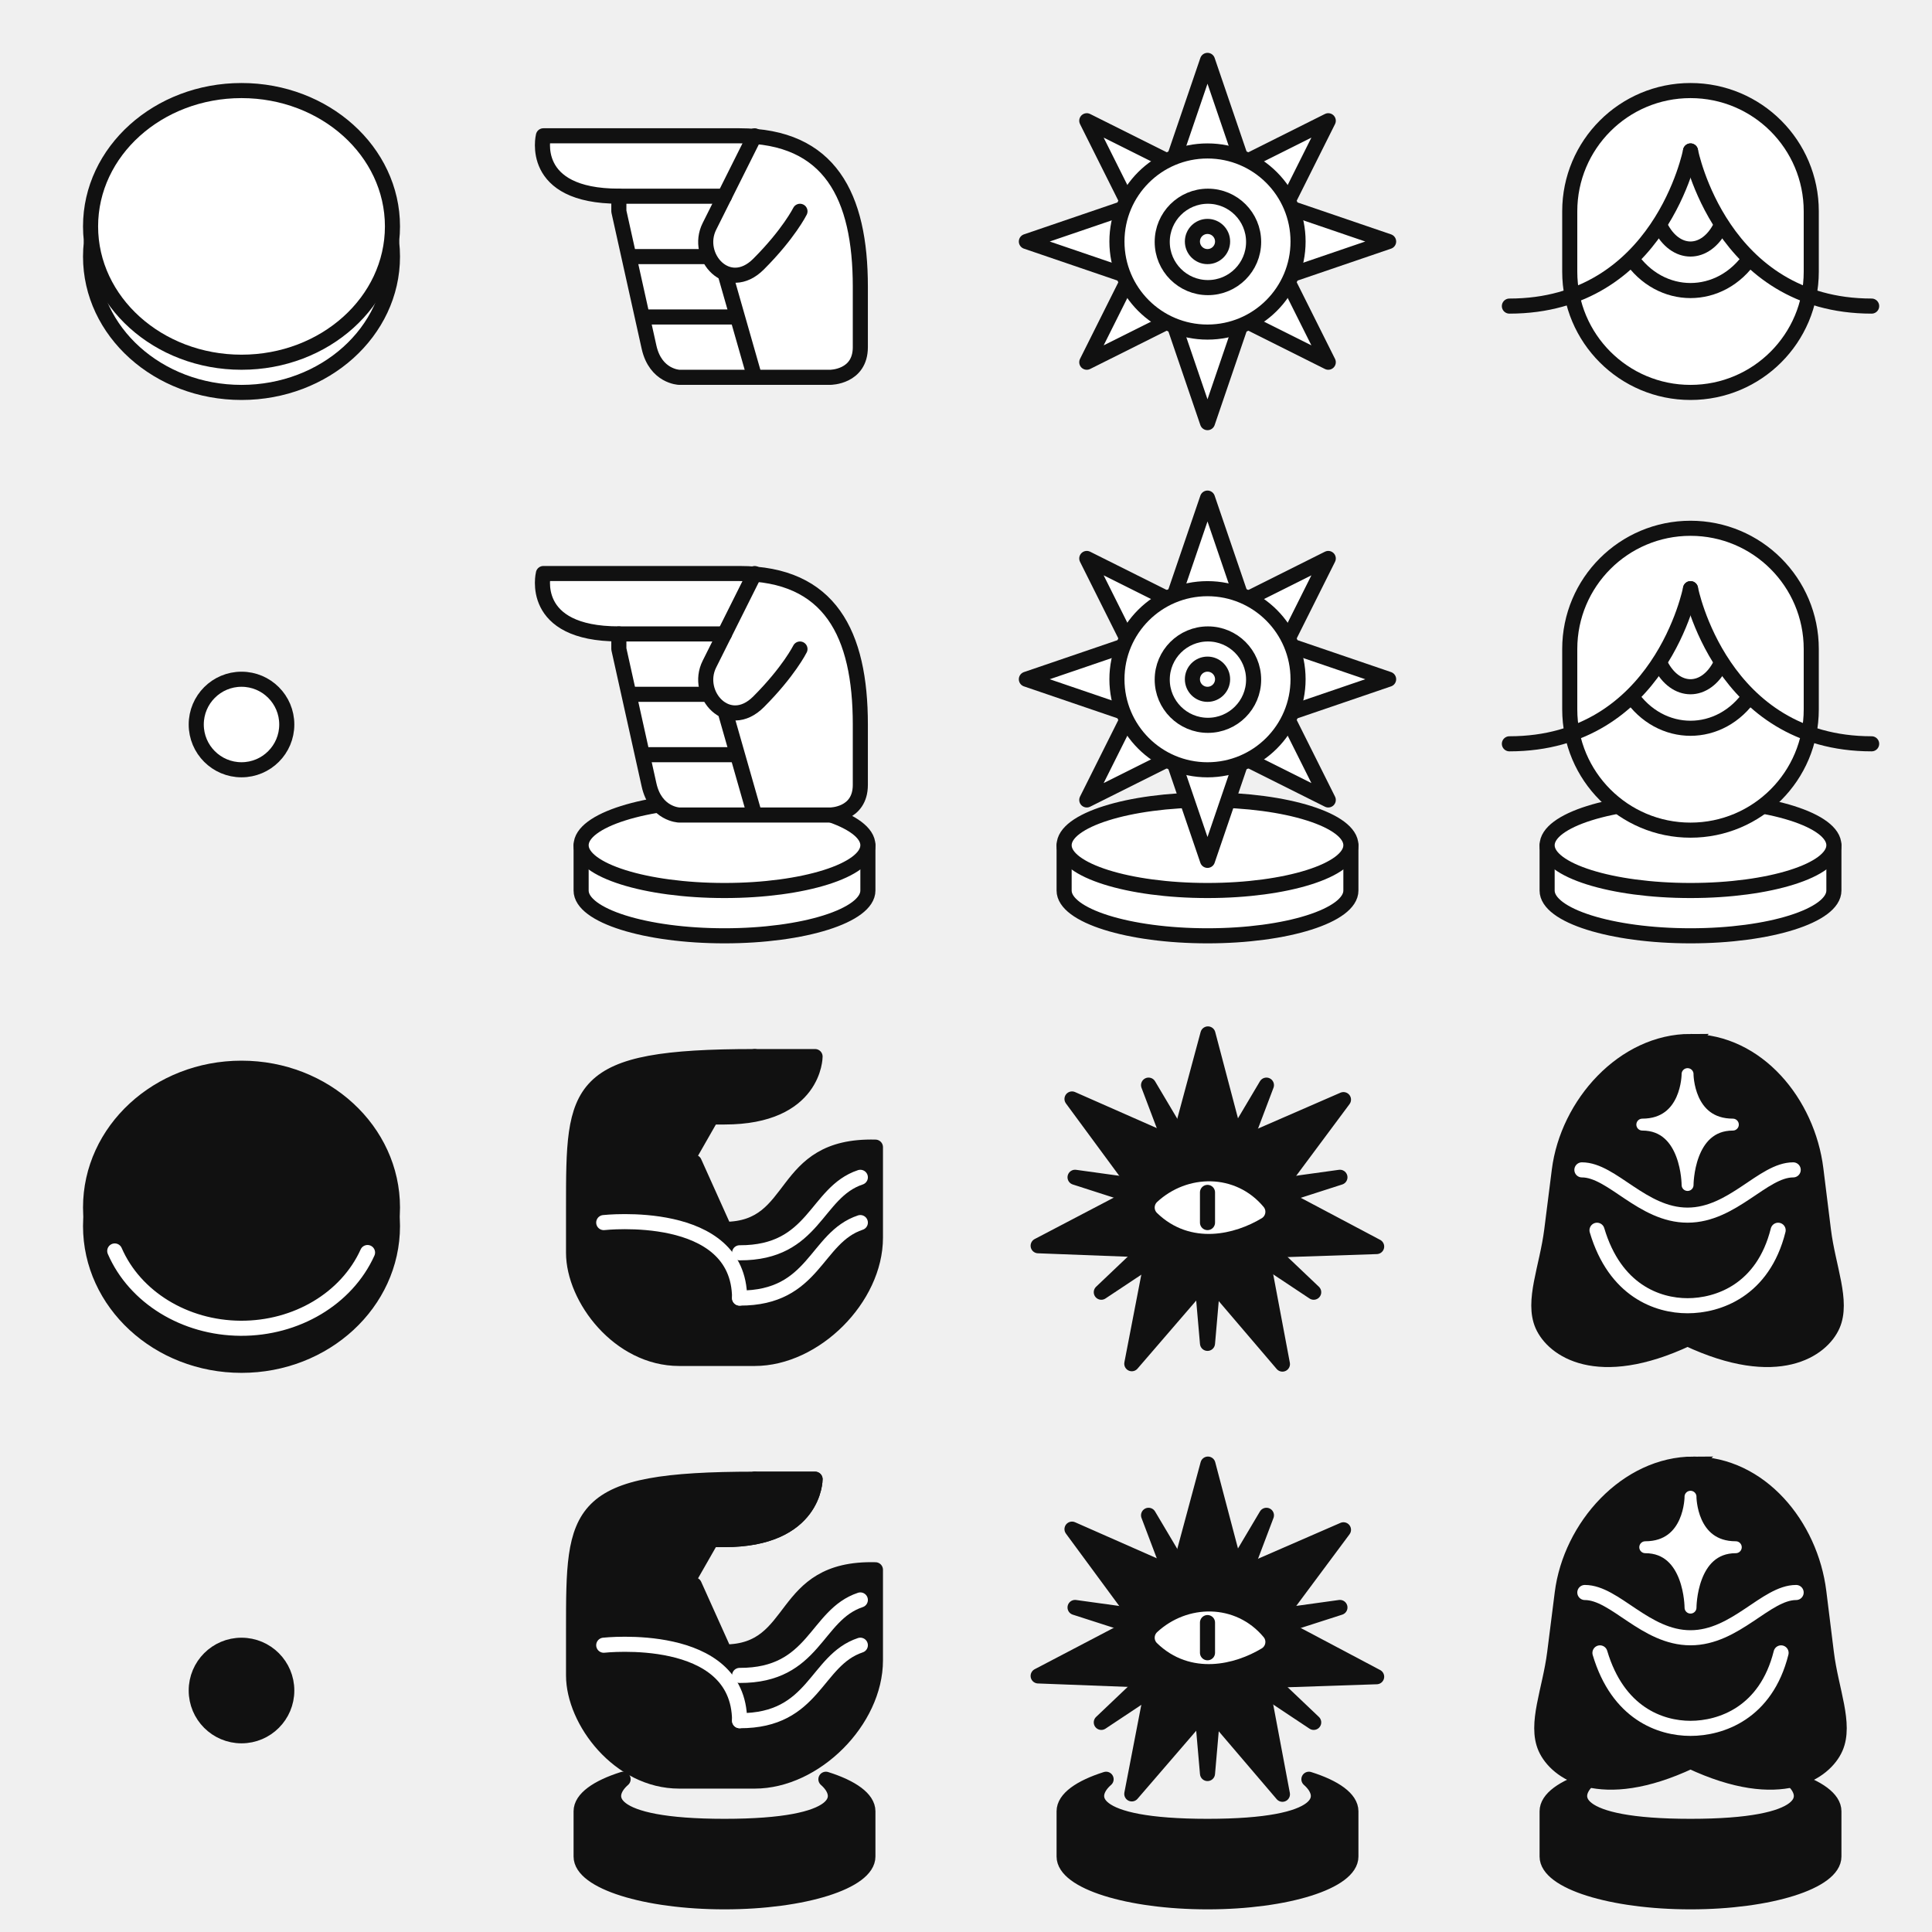
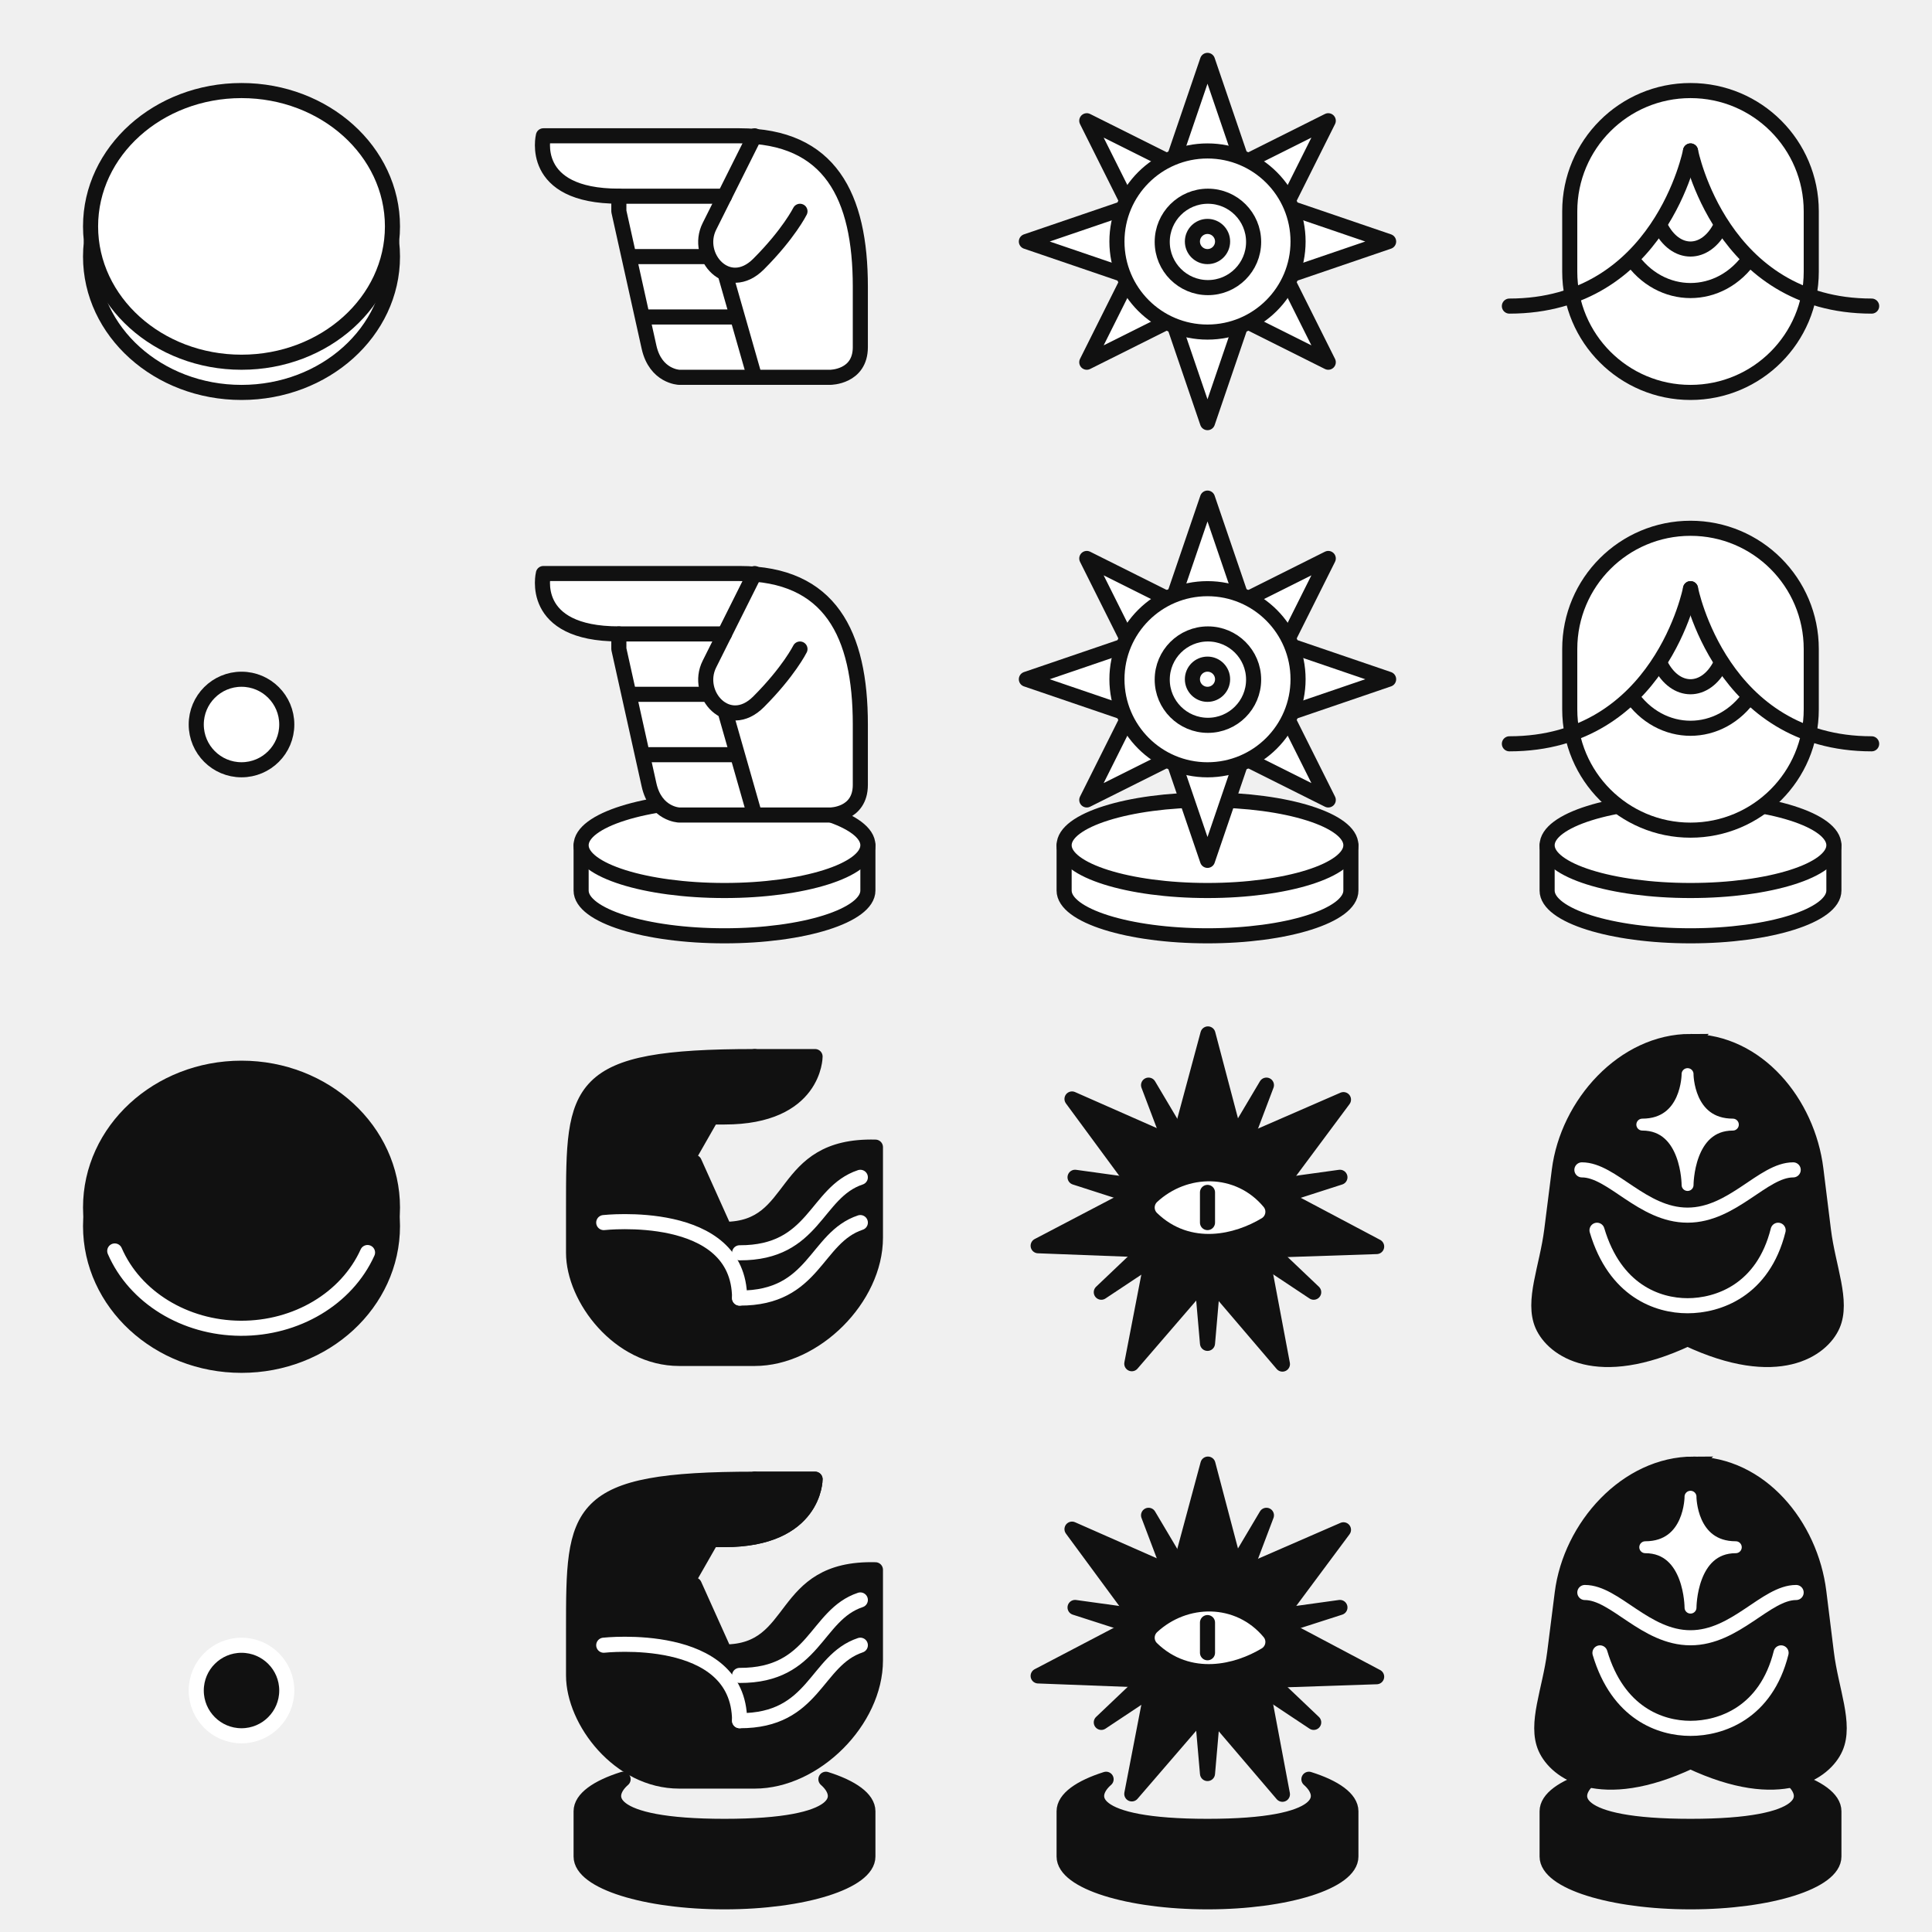
<svg xmlns="http://www.w3.org/2000/svg" xmlns:xlink="http://www.w3.org/1999/xlink" width="256" height="256" viewBox="0 0 67.733 67.733" version="1.1" id="svg1">
  <defs id="defs1">
    <filter style="color-interpolation-filters:sRGB;" height="1.192" width="1.192" y="-0.096" x="-0.096" id="filter101">
      <feGaussianBlur in="SourceAlpha" stdDeviation="0.196" result="blur1" id="feGaussianBlur97" />
      <feComposite in="blur1" in2="SourceGraphic" operator="out" result="composite1" id="feComposite97" />
      <feColorMatrix values="1 0 0 0 0 0 1 0 0 0 0 0 1 0 0 0 0 0 29.286 -1 " result="colormatrix1" id="feColorMatrix97" />
      <feGaussianBlur stdDeviation="0.01" result="blur2" id="feGaussianBlur98" />
      <feComposite in="blur2" in2="blur2" operator="atop" result="composite2" id="feComposite98" />
      <feColorMatrix values="1 0 0 0 0 0 1 0 0 0 0 0 1 0 0 0 0 0 1 -0 " result="colormatrix2" id="feColorMatrix98" />
      <feGaussianBlur stdDeviation="0.107" result="blur3" id="feGaussianBlur99" />
      <feColorMatrix values="1 0 0 0 0 0 1 0 0 0 0 0 1 0 0 0 0 0 5 -1 " result="colormatrix3" id="feColorMatrix99" />
      <feFlood flood-opacity="1" flood-color="rgb(255,255,255)" result="flood" id="feFlood99" />
      <feComposite in="flood" in2="colormatrix3" k2="1" operator="in" result="composite3" id="feComposite99" />
      <feComposite in="SourceGraphic" in2="colormatrix3" operator="out" result="composite4" id="feComposite100" />
      <feComposite in="composite4" in2="composite3" k2="1" k3="1" operator="arithmetic" result="composite5" id="feComposite101" />
    </filter>
    <filter style="color-interpolation-filters:sRGB;" height="1.175" width="1.171" y="-0.088" x="-0.085" id="filter122">
      <feGaussianBlur in="SourceAlpha" stdDeviation="0.196" result="blur1" id="feGaussianBlur118" />
      <feComposite in="blur1" in2="SourceGraphic" operator="out" result="composite1" id="feComposite118" />
      <feColorMatrix values="1 0 0 0 0 0 1 0 0 0 0 0 1 0 0 0 0 0 17.971 -1 " result="colormatrix1" id="feColorMatrix118" />
      <feGaussianBlur stdDeviation="0.01" result="blur2" id="feGaussianBlur119" />
      <feComposite in="blur2" in2="blur2" operator="atop" result="composite2" id="feComposite119" />
      <feColorMatrix values="1 0 0 0 0 0 1 0 0 0 0 0 1 0 0 0 0 0 1 -0 " result="colormatrix2" id="feColorMatrix119" />
      <feGaussianBlur stdDeviation="0.107" result="blur3" id="feGaussianBlur120" />
      <feColorMatrix values="1 0 0 0 0 0 1 0 0 0 0 0 1 0 0 0 0 0 5 -1 " result="colormatrix3" id="feColorMatrix120" />
      <feFlood flood-opacity="1" flood-color="rgb(255,255,255)" result="flood" id="feFlood120" />
      <feComposite in="flood" in2="colormatrix3" k2="1" operator="in" result="composite3" id="feComposite120" />
      <feComposite in="SourceGraphic" in2="colormatrix3" operator="out" result="composite4" id="feComposite121" />
      <feComposite in="composite4" in2="composite3" k2="1" k3="1" operator="arithmetic" result="composite5" id="feComposite122" />
    </filter>
    <filter style="color-interpolation-filters:sRGB;" height="1.199" width="1.216" y="-0.1" x="-0.108" id="filter159">
      <feGaussianBlur in="SourceAlpha" stdDeviation="0.3" result="blur1" id="feGaussianBlur155" />
      <feComposite in="blur1" in2="SourceGraphic" operator="out" result="composite1" id="feComposite155" />
      <feColorMatrix values="1 0 0 0 0 0 1 0 0 0 0 0 1 0 0 0 0 0 74.543 -1 " result="colormatrix1" id="feColorMatrix155" />
      <feGaussianBlur stdDeviation="0.01" result="blur2" id="feGaussianBlur156" />
      <feComposite in="blur2" in2="blur2" operator="atop" result="composite2" id="feComposite156" />
      <feColorMatrix values="1 0 0 0 0 0 1 0 0 0 0 0 1 0 0 0 0 0 1 -0 " result="colormatrix2" id="feColorMatrix156" />
      <feGaussianBlur stdDeviation="0.049" result="blur3" id="feGaussianBlur157" />
      <feColorMatrix values="1 0 0 0 0 0 1 0 0 0 0 0 1 0 0 0 0 0 5 -1 " result="colormatrix3" id="feColorMatrix157" />
      <feFlood flood-opacity="1" flood-color="rgb(255,255,255)" result="flood" id="feFlood157" />
      <feComposite in="flood" in2="colormatrix3" k2="1" operator="in" result="composite3" id="feComposite157" />
      <feComposite in="SourceGraphic" in2="colormatrix3" operator="out" result="composite4" id="feComposite158" />
      <feComposite in="composite4" in2="composite3" k2="1" k3="1" operator="arithmetic" result="composite5" id="feComposite159" />
    </filter>
  </defs>
  <g id="layer1">
    <g id="g184" transform="translate(0,33.3375)">
      <path id="path184" style="fill:#111111;fill-opacity:1;stroke:#111111;stroke-width:0.529;stroke-linecap:round;stroke-linejoin:round;stroke-miterlimit:100;paint-order:fill markers stroke" d="m 28.955,29.04 c 0.91,0.287 1.472,0.684 1.472,1.123 v 1.587 c 0,0.877 -2.251,1.587 -5.027,1.587 -2.776,0 -5.027,-0.711 -5.027,-1.587 v -1.587 c 0,-0.438 0.563,-0.835 1.472,-1.123 -0.679,0.593 -0.679,1.652 3.555,1.652 4.233,0 4.233,-1.058 3.555,-1.652 z" />
    </g>
    <use x="0" y="0" xlink:href="#g181" id="use183" transform="translate(16.93333)" />
    <use x="0" y="0" xlink:href="#use183" id="use184" transform="translate(16.93333)" />
    <g id="g181" transform="translate(0,-0.5291663)">
      <path id="ellipse181" style="fill:#ffffff;stroke:#111111;stroke-width:0.529;stroke-linecap:round;stroke-linejoin:round;stroke-miterlimit:100;paint-order:fill markers stroke" d="m 30.427,31.75 c 0,0.877 -2.251,1.587 -5.027,1.587 -2.776,0 -5.027,-0.711 -5.027,-1.587 v -1.588 c 0.91,-0.287 3.639,2e-6 5.027,2e-6 1.388,0 4.117,-0.287 5.027,-2e-6 z" />
      <ellipse style="fill:#ffffff;fill-opacity:1;stroke:#111111;stroke-width:0.529;stroke-linecap:round;stroke-linejoin:round;stroke-miterlimit:100;stroke-dasharray:none;stroke-dashoffset:0;stroke-opacity:1;paint-order:fill markers stroke" id="ellipse178" cx="25.4" cy="30.162" rx="5.027" ry="1.587" />
    </g>
    <ellipse style="fill:#ffffff;fill-opacity:1;stroke:#111111;stroke-width:0.529;stroke-linecap:round;stroke-linejoin:round;stroke-miterlimit:10.3;stroke-dasharray:none;stroke-opacity:1;paint-order:normal" id="ellipse179" cx="8.467" cy="8.996" ry="4.762" rx="5.292" />
    <path style="fill:#ffffff;fill-opacity:1;stroke:#111111;stroke-width:0.529;stroke-linecap:round;stroke-linejoin:round;stroke-dasharray:none;stroke-opacity:1;paint-order:normal" id="path4" d="m 42.333,2.117 1.616,4.734 4.734,1.616 -4.734,1.616 -1.616,4.734 -1.616,-4.734 -4.734,-1.616 4.734,-1.616 z" />
    <path style="fill:#ffffff;fill-opacity:1;stroke:#111111;stroke-width:0.529;stroke-linecap:round;stroke-linejoin:round;stroke-miterlimit:10.3;stroke-dasharray:none;stroke-opacity:1;paint-order:normal" id="path5" d="m 46.567,4.233 -2.117,4.233 2.117,4.233 -4.233,-2.117 -4.233,2.117 2.117,-4.233 -2.117,-4.233 4.233,2.117 z" />
    <ellipse style="fill:#ffffff;fill-opacity:1;stroke:#111111;stroke-width:0.529;stroke-linecap:round;stroke-linejoin:miter;stroke-dasharray:none;stroke-opacity:1;paint-order:normal" id="path6" cx="42.333" cy="8.467" rx="3.175" ry="3.175" />
    <circle style="fill:none;fill-opacity:1;stroke:#111111;stroke-width:0.529;stroke-linecap:round;stroke-linejoin:round;stroke-miterlimit:10.3;stroke-opacity:1" id="path23" cx="-22.225" cy="9.525" r="1.058" />
    <circle style="fill:none;fill-opacity:1;stroke:#111111;stroke-width:0.529;stroke-linecap:round;stroke-linejoin:round;stroke-miterlimit:10.3;stroke-opacity:1" id="path24" cx="-22.225" cy="9.525" r="2.117" />
    <g id="g1">
      <rect style="fill:#ffffff;fill-opacity:1;stroke:#111111;stroke-width:0.529;stroke-linecap:round;stroke-linejoin:miter;stroke-miterlimit:10.3;stroke-dasharray:none;stroke-opacity:1;paint-order:normal" id="rect7" width="8.467" height="10.583" x="55.033" y="3.175" rx="4.233" ry="4.233" />
      <path style="fill:none;fill-opacity:1;stroke:#111111;stroke-width:0.529;stroke-linecap:round;stroke-linejoin:miter;stroke-miterlimit:10.3;stroke-dasharray:none;stroke-opacity:1;paint-order:normal" d="m 65.617,10.731 c -5.292,0 -6.35,-5.439 -6.35,-5.439" id="path8" />
      <path style="fill:none;fill-opacity:1;stroke:#111111;stroke-width:0.529;stroke-linecap:round;stroke-linejoin:miter;stroke-miterlimit:10.3;stroke-dasharray:none;stroke-opacity:1;paint-order:normal" d="m 52.917,10.731 c 5.292,0 6.35,-5.439 6.35,-5.439" id="path10" />
      <path style="fill:none;fill-opacity:1;stroke:#111111;stroke-width:0.529;stroke-linecap:butt;stroke-linejoin:round;stroke-miterlimit:10.3;stroke-opacity:1" d="m 58.208,7.937 c 0.529,1.058 1.587,1.058 2.117,0" id="path26" />
      <path style="fill:none;fill-opacity:1;stroke:#111111;stroke-width:0.529;stroke-linecap:butt;stroke-linejoin:round;stroke-miterlimit:10.3;stroke-opacity:1" d="m 57.15,8.996 c 1.058,1.587 3.175,1.587 4.233,0" id="path27" />
    </g>
    <ellipse style="fill:none;fill-opacity:1;stroke:#111111;stroke-width:0.529;stroke-linecap:butt;stroke-linejoin:round;stroke-miterlimit:10.3;stroke-opacity:1" id="path28" cx="42.348" cy="8.481" rx="1.602" ry="1.602" />
    <circle style="fill:none;fill-opacity:1;stroke:#111111;stroke-width:0.529;stroke-linecap:butt;stroke-linejoin:round;stroke-miterlimit:10.3;stroke-opacity:1" id="path29" cx="42.333" cy="8.467" r="0.529" />
    <ellipse style="fill:#ffffff;fill-opacity:1;stroke:#111111;stroke-width:0.529;stroke-linecap:round;stroke-linejoin:round;stroke-miterlimit:10.3;stroke-dasharray:none;stroke-opacity:1;paint-order:normal" id="circle39" cx="8.467" cy="7.937" ry="4.762" rx="5.292" />
    <use x="0" y="0" xlink:href="#path4" id="use1" transform="translate(3.1308372e-6,15.34583)" style="fill:#111111;fill-opacity:1;stroke:#111111;stroke-opacity:1" />
    <use x="0" y="0" xlink:href="#path5" id="use2" transform="translate(3.1308372e-6,15.34583)" style="fill:#111111;fill-opacity:1;stroke:#111111;stroke-opacity:1" />
    <use x="0" y="0" xlink:href="#path6" id="use3" transform="translate(3.1308372e-6,15.34583)" style="fill:#111111;fill-opacity:1;stroke:#111111;stroke-opacity:1" />
    <use x="0" y="0" xlink:href="#path28" id="use14" transform="translate(3.1308372e-6,15.34583)" style="fill:#111111;fill-opacity:1;stroke:#111111;stroke-opacity:1" />
    <use x="0" y="0" xlink:href="#path29" id="use15" transform="translate(3.1308372e-6,15.34583)" style="fill:#111111;fill-opacity:1;stroke:#111111;stroke-opacity:1" />
    <use x="0" y="0" xlink:href="#path2" id="use19" transform="translate(0,16.93333)" style="stroke:#111111;stroke-opacity:1;fill:#111111;fill-opacity:1" />
    <use x="0" y="0" xlink:href="#path3" id="use20" transform="translate(0,16.93333)" style="stroke:#111111;stroke-opacity:1;fill:#111111;fill-opacity:1" />
    <use x="0" y="0" xlink:href="#path21" id="use22" transform="translate(0.5291662,14.81667)" style="fill:#111111;fill-opacity:1;stroke:#111111;stroke-opacity:1" />
    <g id="g127" transform="translate(-0.1030428,-0.261091)">
      <path id="rect19" style="fill:#111111;stroke:#111111;stroke-width:0.529;stroke-linecap:round;stroke-miterlimit:10.3" d="m 59.37,36.774 c 2.345,0 4.107,2.153 4.395,4.48 l 0.265,2.138 c 0.162,1.313 0.692,2.487 0.32,3.332 -0.371,0.846 -1.908,1.959 -5.083,0.469 -3.175,1.49 -4.713,0.376 -5.085,-0.47 -0.372,-0.846 0.157,-2.019 0.323,-3.332 l 0.265,-2.096 c 0.294,-2.327 2.256,-4.522 4.601,-4.522 z" />
      <path style="fill:#111111;fill-opacity:1;stroke:#111111;stroke-width:0.529;stroke-linecap:round;stroke-linejoin:round;stroke-miterlimit:10.3;stroke-opacity:1" d="m 56.981,42.333 c 1.228,10e-7 2.286,-1.323 2.286,-2.646 v 2.646 z" id="path2" />
      <path style="fill:#111111;fill-opacity:1;stroke:#111111;stroke-width:0.529;stroke-linecap:round;stroke-linejoin:round;stroke-miterlimit:10.3;stroke-opacity:1" d="m 61.553,42.333 c -1.228,10e-7 -2.286,-1.323 -2.286,-2.646 v 2.646 z" id="path3" />
      <path style="fill:none;fill-opacity:1;stroke:#ffffff;stroke-width:0.529;stroke-linecap:round;stroke-linejoin:miter;stroke-miterlimit:4;stroke-dasharray:none;stroke-opacity:1;paint-order:normal" d="m 55.562,41.275 c 1.058,0 2.117,1.587 3.704,1.587 1.587,0 2.646,-1.587 3.704,-1.587" id="path9" />
      <path style="fill:#ffffff;fill-opacity:1;stroke:#ffffff;stroke-width:0.418;stroke-linecap:round;stroke-linejoin:round;stroke-miterlimit:100;stroke-dasharray:none;stroke-opacity:1;paint-order:normal" d="m 59.267,37.918 c 0,0 10e-7,1.77 -1.587,1.77 1.587,0 1.587,2.117 1.587,2.117 0,0 0,-2.117 1.587,-2.117 -1.587,0 -1.588,-1.77 -1.588,-1.77 z" id="path11" />
      <path style="fill:none;fill-opacity:1;stroke:#ffffff;stroke-width:0.529;stroke-linecap:round;stroke-linejoin:round;stroke-miterlimit:100;stroke-dasharray:none;stroke-opacity:1;paint-order:normal" d="m 56.092,43.392 c 0.628,2.117 2.117,2.646 3.175,2.646 1.058,0 2.646,-0.529 3.175,-2.646" id="path12" />
    </g>
    <g id="g101">
      <path style="fill:#111111;fill-opacity:1;stroke:#111111;stroke-width:0.529;stroke-linecap:round;stroke-linejoin:round;stroke-miterlimit:100;stroke-dasharray:none;stroke-opacity:1;paint-order:fill markers stroke" id="path36" d="m 42.348,36.248 1.034,3.921 3.718,-1.618 -2.42,3.253 3.583,1.898 -4.053,0.136 0.75,3.985 -2.633,-3.084 -2.648,3.071 0.769,-3.981 -4.052,-0.155 3.592,-1.881 -2.405,-3.265 3.71,1.636 z" />
      <path style="fill:#111111;fill-opacity:1;stroke:#111111;stroke-width:0.529;stroke-linecap:round;stroke-linejoin:round;stroke-miterlimit:100;stroke-dasharray:none;stroke-opacity:1;paint-order:fill markers stroke" id="path37" d="m 42.333,47.096 -0.351,-4.033 -3.372,2.24 2.934,-2.789 -3.854,-1.24 4.01,0.555 -1.433,-3.786 2.066,3.481 2.066,-3.481 -1.433,3.786 4.01,-0.555 -3.854,1.24 2.934,2.789 -3.372,-2.24 z" />
      <path style="fill:#ffffff;fill-opacity:1;stroke:#ffffff;stroke-width:0.529;stroke-linecap:round;stroke-linejoin:round;stroke-miterlimit:100;stroke-opacity:1;stroke-dasharray:none" d="m 44.098,42.483 c -0.881,-1.058 -2.398,-1.034 -3.352,-0.149 1.058,1.028 2.471,0.679 3.352,0.149 z" id="path1" />
      <path style="fill:#ffffff;fill-opacity:1;stroke:#111111;stroke-width:0.529;stroke-linecap:round;stroke-linejoin:round;stroke-miterlimit:100;stroke-opacity:1;stroke-dasharray:none" d="m 42.333,41.804 v 1.058" id="path13" />
    </g>
    <path id="path25" style="fill:#ffffff;fill-opacity:1;stroke:#ffffff;stroke-width:0.132;stroke-linecap:round;stroke-linejoin:round;stroke-miterlimit:10.3;stroke-dasharray:none;stroke-opacity:1" d="m 83.079,31.75 a 2.117,2.117 0 0 0 -0.07,-0.522 2.117,2.117 0 0 1 -2.047,1.58 2.117,2.117 0 0 1 -2.045,-1.587 2.117,2.117 0 0 0 -0.071,0.529 2.117,2.117 0 0 0 2.117,2.117 2.117,2.117 0 0 0 2.117,-2.117 z" />
    <g id="g165">
      <path style="fill:#ffffff;fill-opacity:1;stroke:#111111;stroke-width:0.529;stroke-linecap:round;stroke-linejoin:round;stroke-miterlimit:100;stroke-dasharray:none;stroke-opacity:1;paint-order:fill markers stroke" d="m 21.696,7.408 1.058,4.762 c 0.23,1.033 1.058,1.058 1.058,1.058 h 5.292 c 0,0 1.058,0 1.058,-1.058 l 1e-6,-2.117 c 1e-6,-3.175 -1.058,-5.292 -4.233,-5.292 h -2.646 l -4.233,0 c 0,0 -0.529,2.117 2.646,2.117 z" id="path38" />
      <path style="fill:none;fill-opacity:1;stroke:#111111;stroke-width:0.529;stroke-linecap:round;stroke-linejoin:round;stroke-miterlimit:100;stroke-dasharray:none;stroke-opacity:1;paint-order:fill markers stroke" d="m 26.458,4.762 c 0,0 -1.058,2.117 -1.587,3.175 -0.529,1.058 0.663,2.381 1.722,1.323 1.058,-1.058 1.453,-1.852 1.453,-1.852" id="path40" />
      <path style="fill:#ffffff;fill-opacity:1;stroke:#111111;stroke-width:0.529;stroke-linecap:round;stroke-linejoin:round;stroke-miterlimit:100;stroke-dasharray:none;stroke-opacity:1;paint-order:fill markers stroke" d="m 21.696,6.879 h 3.704" id="path42" />
      <path style="fill:#ffffff;fill-opacity:1;stroke:#111111;stroke-width:0.529;stroke-linecap:butt;stroke-linejoin:round;stroke-miterlimit:100;stroke-dasharray:none;stroke-opacity:1;paint-order:fill markers stroke" d="M 26.458,13.229 25.4,9.525" id="path45" />
      <path style="fill:#ffffff;fill-opacity:1;stroke:#111111;stroke-width:0.529;stroke-linecap:round;stroke-linejoin:round;stroke-miterlimit:100;stroke-dasharray:none;stroke-opacity:1;paint-order:fill markers stroke" d="m 22.754,11.113 h 2.91" id="path46" />
      <path style="fill:#ffffff;fill-opacity:1;stroke:#111111;stroke-width:0.529;stroke-linecap:butt;stroke-linejoin:round;stroke-miterlimit:100;stroke-dasharray:none;stroke-opacity:1;paint-order:fill markers stroke" d="m 22.225,8.996 h 2.646" id="path47" />
    </g>
    <g id="g49" transform="translate(0.5291662)">
      <path style="fill:#111111;fill-opacity:1;stroke:#111111;stroke-width:0.529;stroke-linecap:round;stroke-linejoin:round;stroke-miterlimit:10.3;stroke-opacity:1" d="m 25.929,37.042 c -6.35,0 -6.35,1.058 -6.35,5.292 l -1e-6,1.587 c -10e-7,1.587 1.587,3.704 3.704,3.704 l 2.646,1e-6 c 2.117,-1e-6 4.233,-2.117 4.233,-4.233 0,0 -2e-6,-2.646 0,-3.175 -3.44,-0.089 -2.646,2.882 -5.292,2.882 -2e-6,0 -1.058,-2.352 -1.058,-2.352" id="path19" />
      <path style="fill:#111111;fill-opacity:1;stroke:#111111;stroke-width:0.529;stroke-linecap:round;stroke-linejoin:round;stroke-miterlimit:10.3;stroke-opacity:1" d="m 25.929,37.042 h 2.117 c 0,0 0,2.117 -3.175,2.117 h -1.058" id="path21" />
      <path style="fill:#111111;fill-opacity:1;stroke:#ffffff;stroke-width:0.529;stroke-linecap:round;stroke-linejoin:round;stroke-miterlimit:10.3;stroke-dasharray:none;stroke-opacity:1" d="m 29.633,42.862 c -1.587,0.529 -1.588,2.656 -4.233,2.646" id="path22" />
      <path style="fill:#111111;fill-opacity:1;stroke:#ffffff;stroke-width:0.529;stroke-linecap:round;stroke-linejoin:round;stroke-miterlimit:10.3;stroke-dasharray:none;stroke-opacity:1" d="m 29.633,41.275 c -1.587,0.529 -1.588,2.656 -4.233,2.646" id="path48" />
      <path style="fill:none;fill-opacity:1;stroke:#ffffff;stroke-width:0.529;stroke-linecap:round;stroke-linejoin:round;stroke-miterlimit:100;stroke-dasharray:none;stroke-opacity:1;paint-order:fill markers stroke" d="m 25.4,45.508 c -0.015,-3.175 -4.763,-2.646 -4.763,-2.646" id="path49" />
    </g>
    <use x="0" y="0" xlink:href="#g49" id="use49" transform="translate(-2.4268174e-6,14.81667)" />
    <use x="0" y="0" xlink:href="#g101" id="use101" transform="translate(0,15.08125)" />
    <use x="0" y="0" xlink:href="#g127" id="use127" transform="translate(0.1030428,14.81667)" />
    <path id="path159" style="fill:none;stroke:#ffffff;stroke-width:1.058;stroke-linecap:round;stroke-miterlimit:10.3;stroke-dasharray:none;stroke-opacity:1" d="m 82.653,54.236 c 2.345,0 4.107,2.153 4.395,4.48 l 0.265,2.138 c 0.325,2.626 2.117,4.695 -4.763,4.695 -6.879,2e-6 -5.094,-2.07 -4.763,-4.695 l 0.265,-2.096 c 0.294,-2.327 2.256,-4.522 4.601,-4.522 z" />
    <path style="fill:#111111;fill-opacity:1;stroke:#111111;stroke-width:0.529;stroke-linecap:round;stroke-linejoin:round;stroke-miterlimit:10.3;stroke-opacity:1" d="m 78.573,48.951 c 1.228,1e-6 2.286,-1.323 2.286,-2.646 v 2.646 z" id="path160" />
    <path style="fill:#111111;fill-opacity:1;stroke:#111111;stroke-width:0.529;stroke-linecap:round;stroke-linejoin:round;stroke-miterlimit:10.3;stroke-opacity:1" d="m 83.146,48.951 c -1.228,1e-6 -2.286,-1.323 -2.286,-2.646 v 2.646 z" id="path161" />
    <path style="fill:none;fill-opacity:1;stroke:#ffffff;stroke-width:0.529;stroke-linecap:round;stroke-linejoin:miter;stroke-miterlimit:4;stroke-dasharray:none;stroke-opacity:1;paint-order:normal" d="m 77.155,47.893 c 1.058,0 2.117,1.587 3.704,1.587 1.587,0 2.646,-1.587 3.704,-1.587" id="path162" />
    <path style="fill:#ffffff;fill-opacity:1;stroke:#ffffff;stroke-width:0.418;stroke-linecap:round;stroke-linejoin:round;stroke-miterlimit:100;stroke-dasharray:none;stroke-opacity:1;paint-order:normal" d="m 80.859,44.536 c 0,0 10e-7,1.77 -1.587,1.77 1.587,0 1.587,2.117 1.587,2.117 0,0 0,-2.117 1.587,-2.117 -1.587,0 -1.588,-1.77 -1.588,-1.77 z" id="path163" />
    <path style="fill:none;fill-opacity:1;stroke:#ffffff;stroke-width:0.529;stroke-linecap:round;stroke-linejoin:round;stroke-miterlimit:100;stroke-dasharray:none;stroke-opacity:1;paint-order:normal" d="m 77.684,50.01 c 0.628,2.117 2.117,2.646 3.175,2.646 1.058,0 2.646,-0.529 3.175,-2.646" id="path164" />
    <use x="0" y="0" xlink:href="#g165" id="use165" transform="translate(0,15.34583)" style="stroke-width:1;stroke-dasharray:none" />
    <ellipse style="fill:#111111;fill-opacity:1;stroke:#111111;stroke-width:0.529;stroke-linecap:round;stroke-linejoin:round;stroke-miterlimit:10.3;stroke-dasharray:none;stroke-opacity:1;paint-order:stroke fill markers" id="ellipse180" cx="8.467" cy="42.983" rx="5.292" ry="4.883" />
    <use x="0" y="0" xlink:href="#g184" id="use185" transform="translate(16.93333)" />
    <use x="0" y="0" xlink:href="#use185" id="use186" transform="translate(16.93333)" />
    <use x="0" y="0" xlink:href="#g1" id="use4" transform="translate(0,15.34583)" />
    <ellipse style="fill:#111111;fill-opacity:1;stroke:#111111;stroke-width:0.529;stroke-linecap:round;stroke-linejoin:round;stroke-miterlimit:10.3;stroke-dasharray:none;stroke-opacity:1;paint-order:stroke fill markers" id="ellipse177" cx="8.467" cy="42.333" rx="5.292" ry="4.883" />
    <path style="fill:none;fill-opacity:1;stroke:#ffffff;stroke-width:0.529;stroke-linecap:round;stroke-linejoin:round;stroke-miterlimit:100;stroke-dasharray:none;stroke-opacity:1;stroke-dashoffset:0" id="path7" d="M 12.885,43.912 A 4.762,4.233 0 0 1 8.433,46.567 4.762,4.233 0 0 1 4.023,43.857" />
    <ellipse style="fill:#ffffff;fill-opacity:1;stroke:#111111;stroke-width:0.529;stroke-linecap:round;stroke-linejoin:round;stroke-miterlimit:100;stroke-dasharray:none;stroke-opacity:1" id="path14" cx="8.467" cy="25.4" rx="1.587" ry="1.587" />
-     <ellipse style="fill:#111111;fill-opacity:1;stroke:#111111;stroke-width:0.529;stroke-linecap:round;stroke-linejoin:round;stroke-miterlimit:100;stroke-dasharray:none;stroke-opacity:1" id="path15" cx="8.467" cy="59.267" rx="1.587" ry="1.587" />
+     <ellipse style="fill:#111111;fill-opacity:1;stroke:#ffffff;stroke-width:0.529;stroke-linecap:round;stroke-linejoin:round;stroke-miterlimit:100;stroke-dasharray:none;stroke-opacity:1" id="path15" cx="8.467" cy="59.267" rx="1.587" ry="1.587" />
  </g>
</svg>
